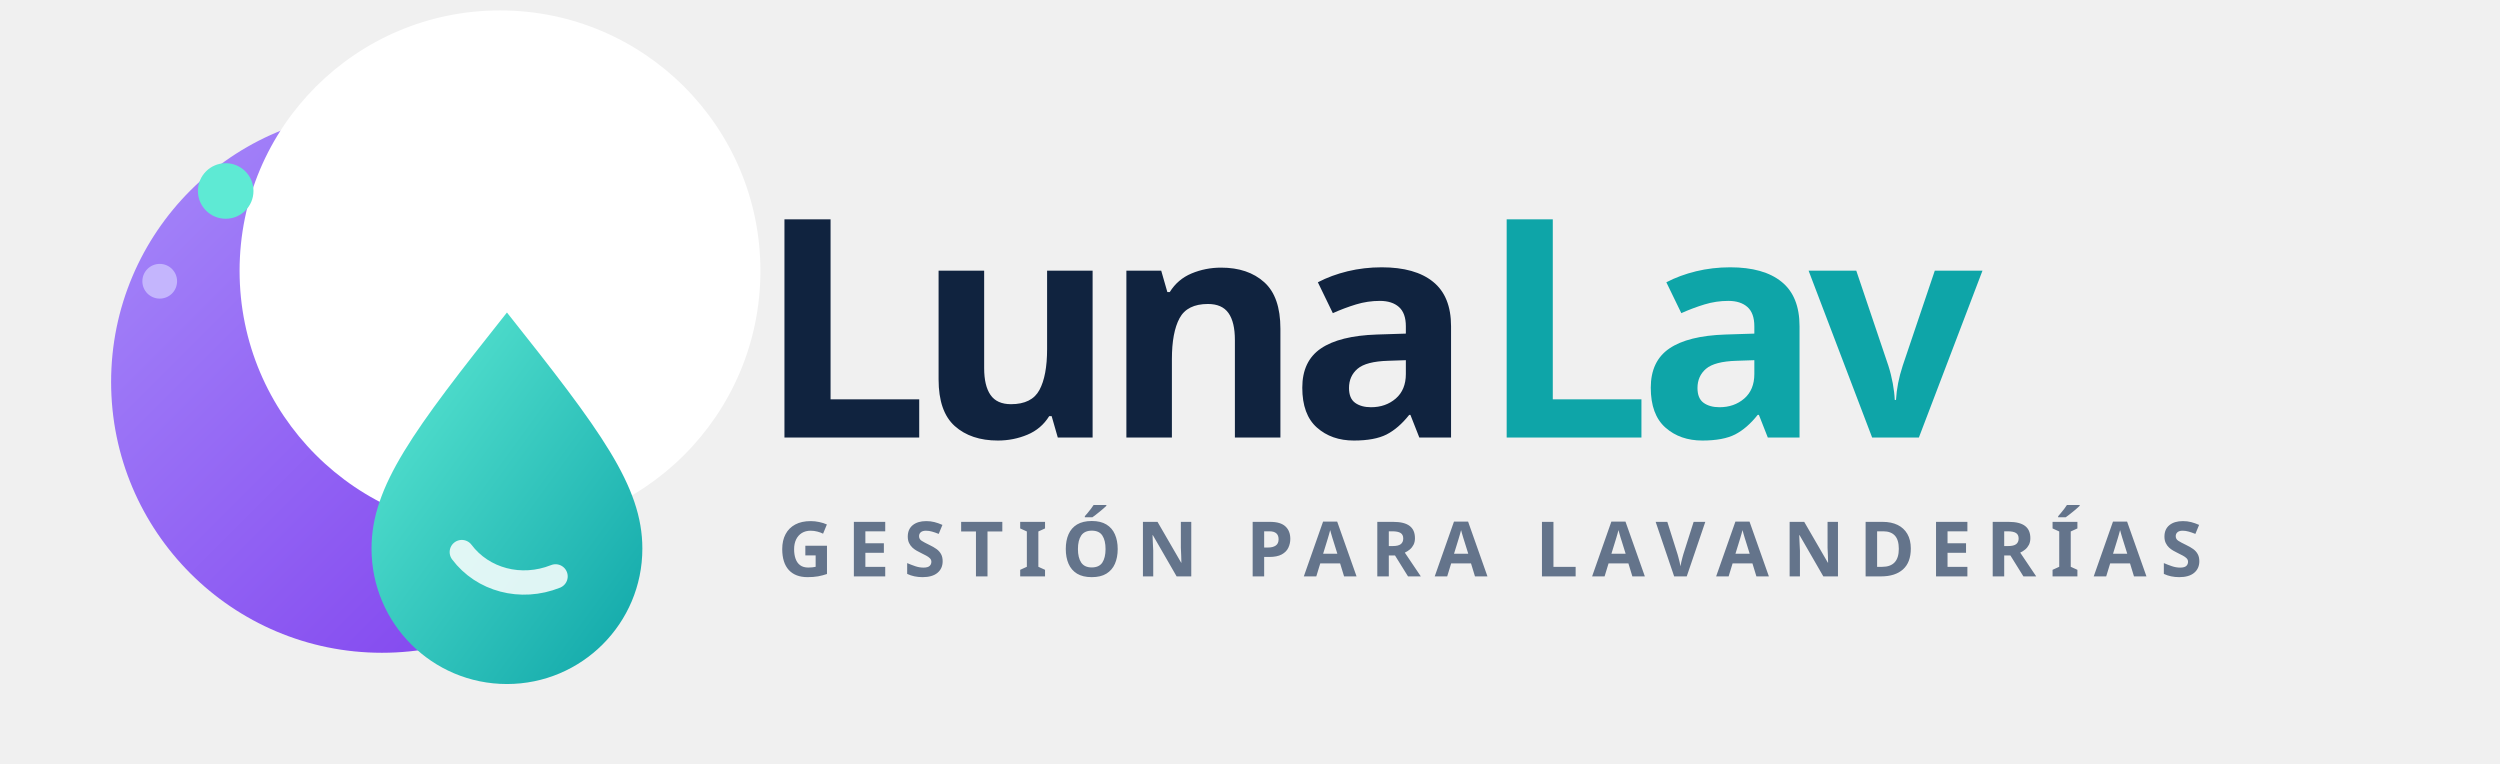
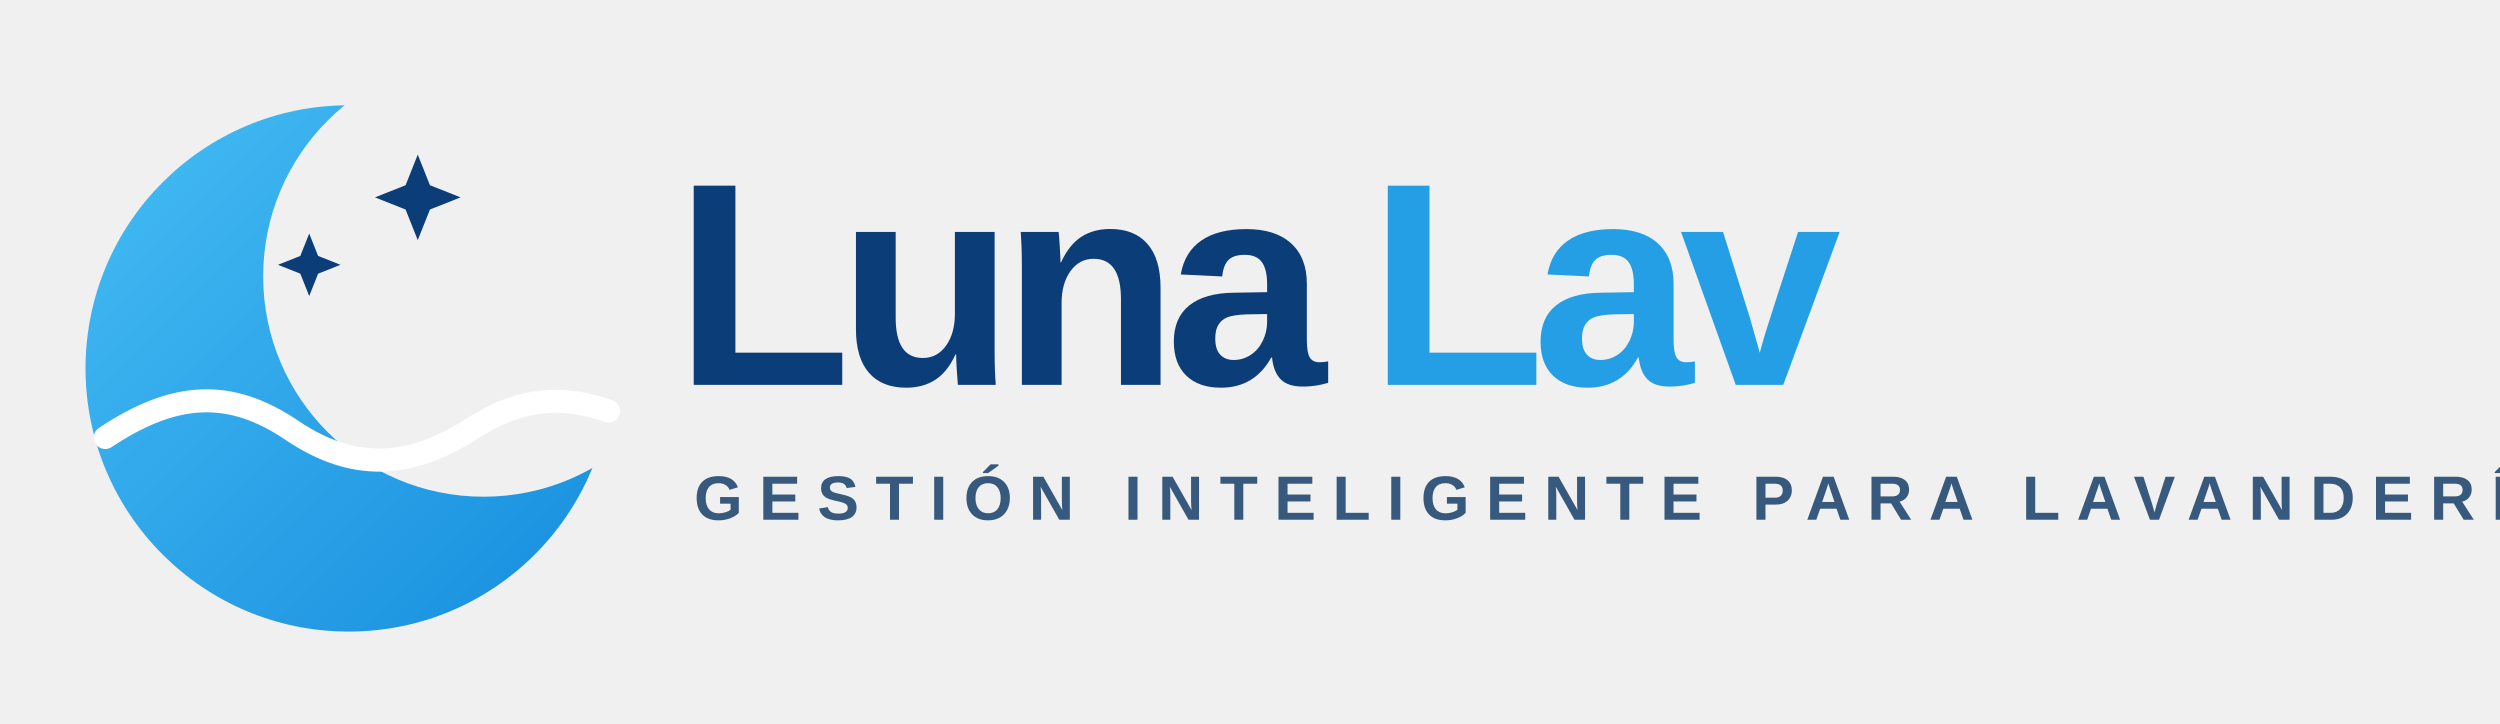
- <svg xmlns="http://www.w3.org/2000/svg" viewBox="0 0 720 220" role="img" aria-labelledby="title desc">
+ <svg xmlns="http://www.w3.org/2000/svg" viewBox="0 0 760 220" role="img" aria-labelledby="title desc">
  <defs>
-     <linearGradient id="moon" x1="0" y1="0" x2="1" y2="1">
-       <stop offset="0" stop-color="#a78bfa" />
-       <stop offset="1" stop-color="#7c3aed" />
+     <linearGradient id="sky" x1="0" y1="0" x2="1" y2="1">
+       <stop stop-color="#45bdf4" />
+       <stop offset="1" stop-color="#168ddd" />
    </linearGradient>
-     <linearGradient id="drop" x1="0" y1="0" x2="1" y2="1">
-       <stop offset="0" stop-color="#5eead4" />
-       <stop offset="1" stop-color="#0ea5a8" />
-     </linearGradient>
+     <mask id="crescent">
+       <rect width="220" height="220" fill="#fff" />
+       <circle cx="135" cy="74" r="67" fill="#000" />
+     </mask>
  </defs>
-   <g transform="translate(18 18)">
-     <circle cx="92" cy="92" r="78" fill="url(#moon)" />
-     <circle cx="126" cy="60" r="75" fill="#fff" />
-     <path d="M128 72c-27 34-39 50-39 68a39 39 0 0 0 78 0c0-18-12-34-39-68Z" fill="url(#drop)" />
-     <path d="M115 141c6 8 17 11 27 7" fill="none" stroke="#fff" stroke-width="7" stroke-linecap="round" opacity=".85" />
-     <circle cx="47" cy="37" r="8" fill="#5eead4" />
-     <circle cx="28" cy="63" r="5" fill="#c4b5fd" />
+   <g transform="translate(12 10)">
+     <circle cx="94" cy="102" r="80" fill="url(#sky)" mask="url(#crescent)" />
+     <path d="M20 123c21-14 38-15 57-2 18 12 35 12 55-1 14-9 27-10 41-5" fill="none" stroke="#fff" stroke-width="7" stroke-linecap="round" />
+     <path d="M115 37l3.7 9.3 9.3 3.7-9.3 3.7-3.7 9.3-3.7-9.3-9.3-3.7 9.3-3.7Z" fill="#0b3d78" />
+     <path d="M82 61l2.7 6.8 6.8 2.7-6.8 2.7-2.7 6.8-2.7-6.8-6.8-2.7 6.8-2.7Z" fill="#0b3d78" />
  </g>
-   <text x="218" y="126" font-family="Montserrat,Segoe UI,sans-serif" font-size="88" font-weight="800" letter-spacing="-4" fill="#10233f">Luna</text>
-   <text x="426" y="126" font-family="Montserrat,Segoe UI,sans-serif" font-size="88" font-weight="800" letter-spacing="-4" fill="#0ea5a8">Lav</text>
-   <text x="224" y="166" font-family="Montserrat,Segoe UI,sans-serif" font-size="22" font-weight="600" letter-spacing="4" fill="#64748b">GESTIÓN PARA LAVANDERÍAS</text>
+   <text x="205" y="117" font-family="Montserrat,Segoe UI,Arial,sans-serif" font-size="88" font-weight="800" letter-spacing="-4" fill="#0b3d78">Luna</text>
+   <text x="416" y="117" font-family="Montserrat,Segoe UI,Arial,sans-serif" font-size="88" font-weight="800" letter-spacing="-4" fill="#249fe6">Lav</text>
+   <text x="211" y="158" font-family="Montserrat,Segoe UI,Arial,sans-serif" font-size="19" font-weight="700" letter-spacing="5" fill="#36597d">GESTIÓN INTELIGENTE PARA LAVANDERÍAS</text>
</svg>
